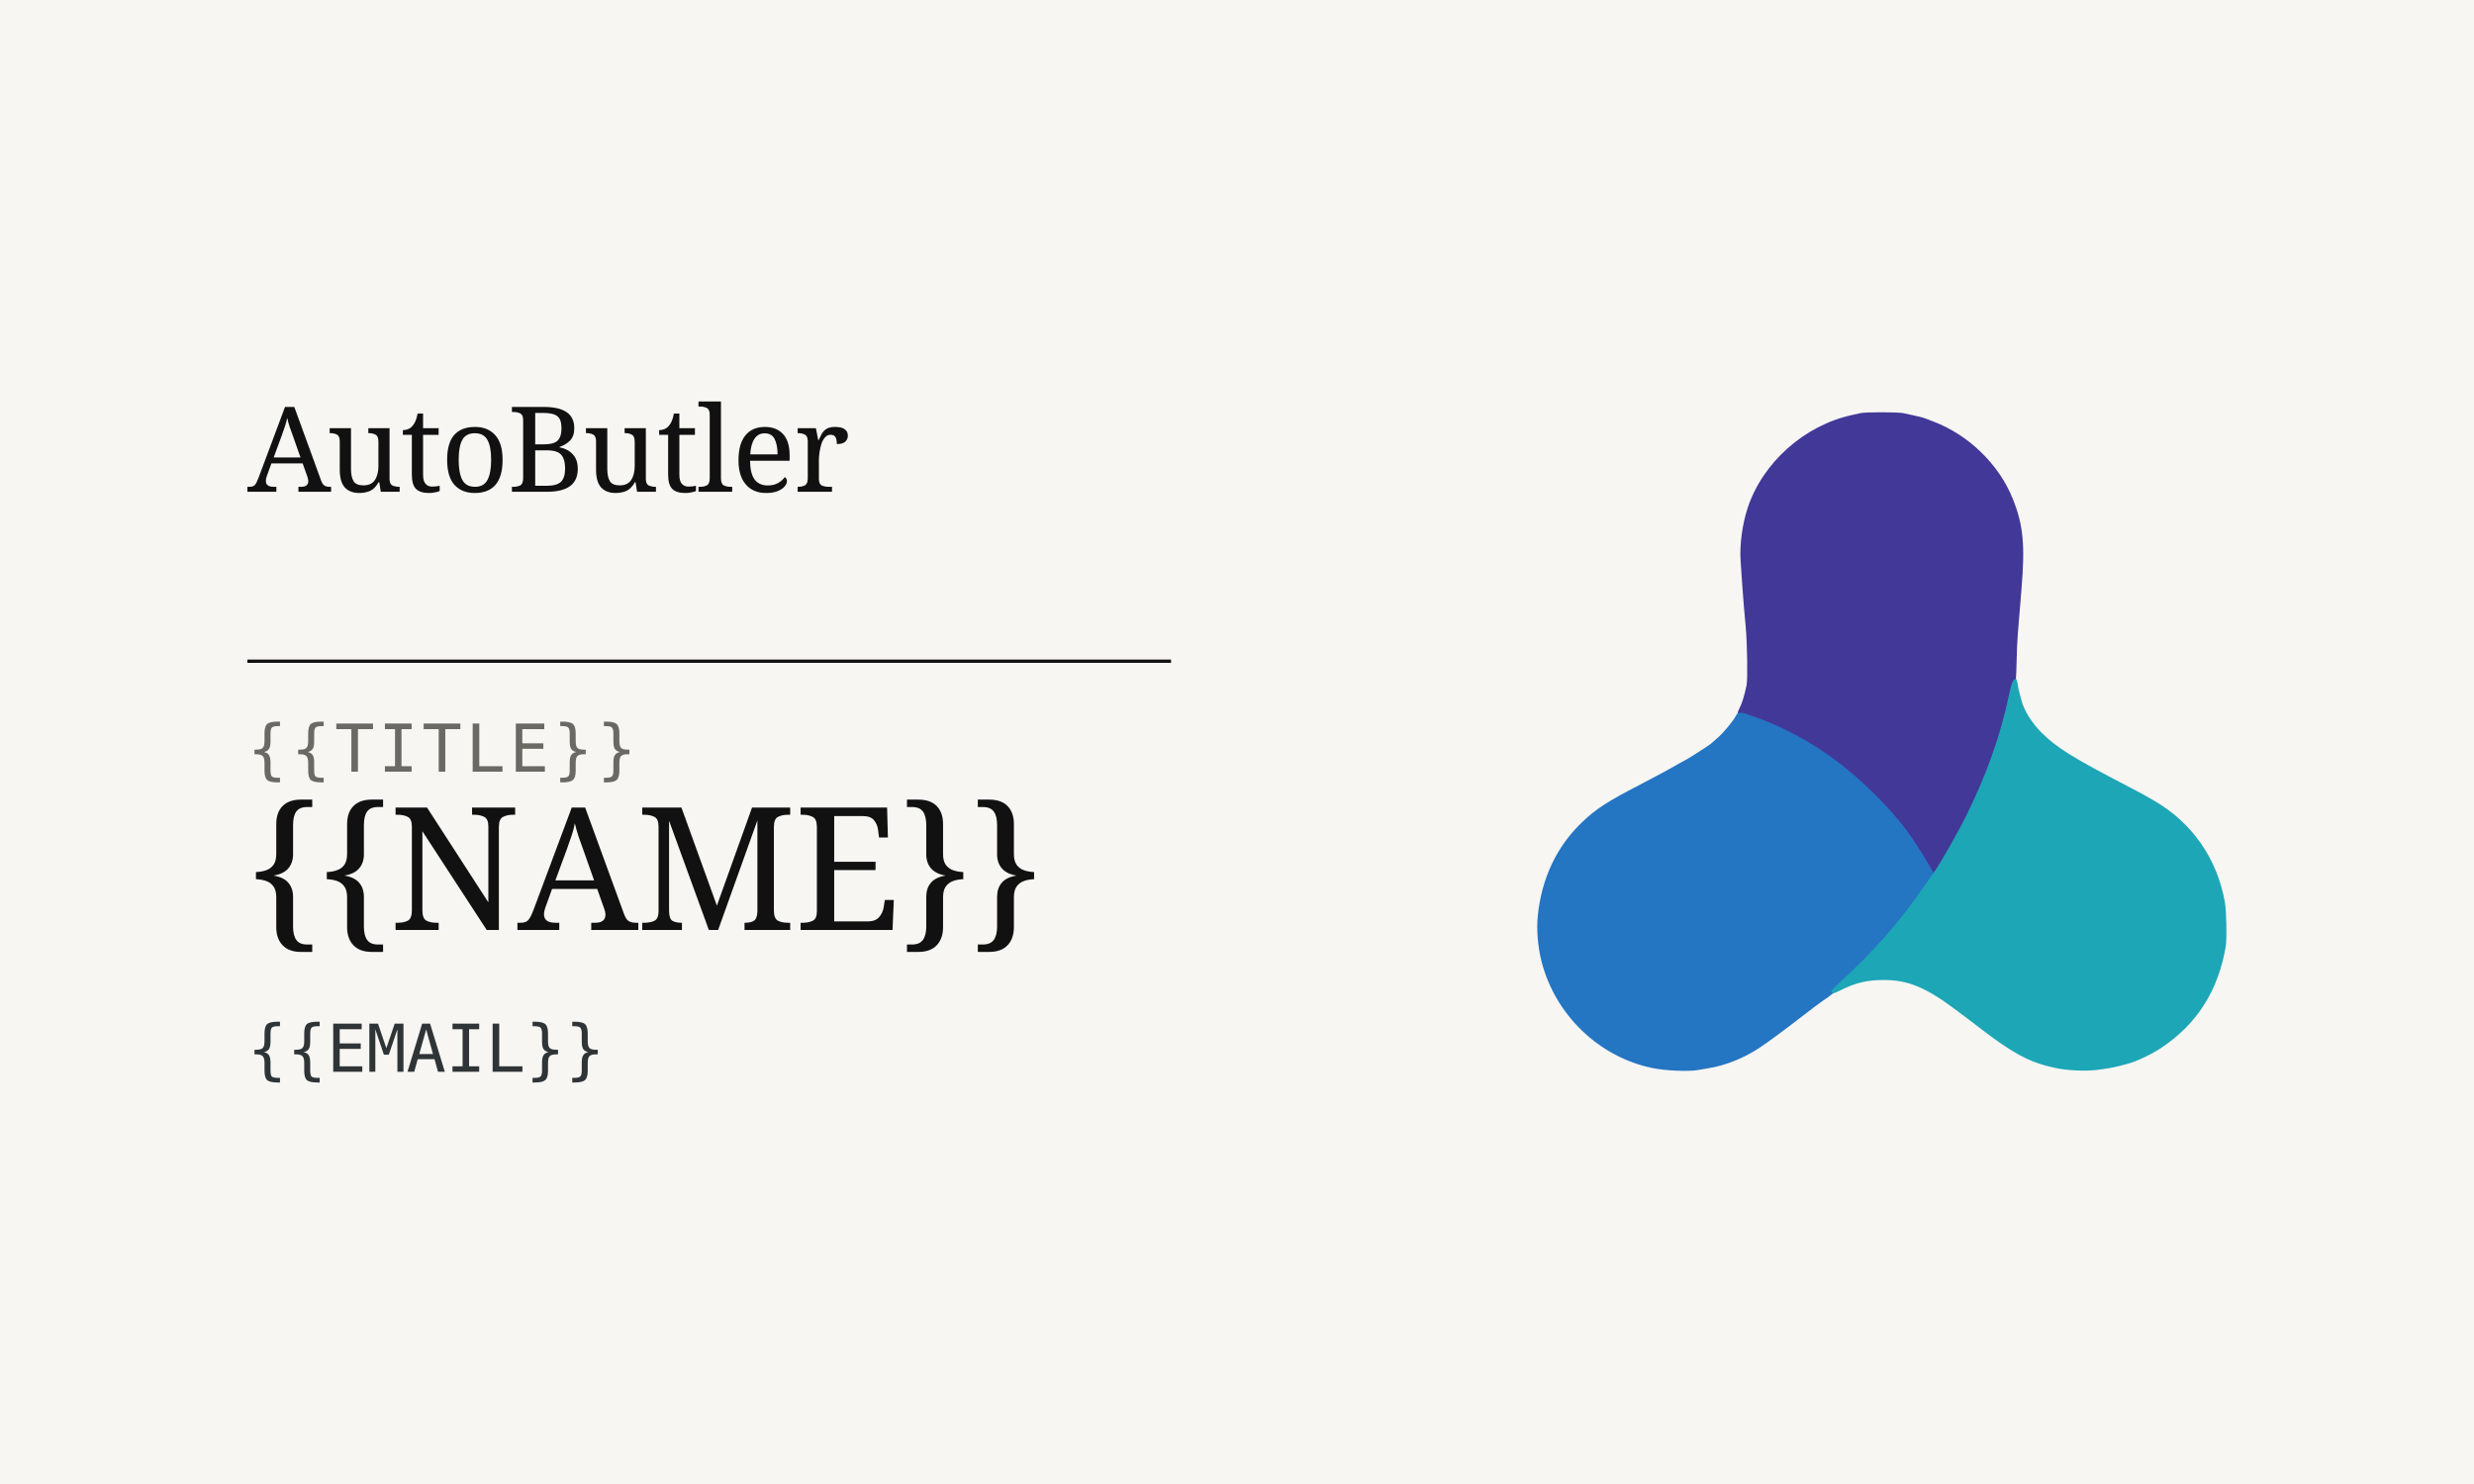
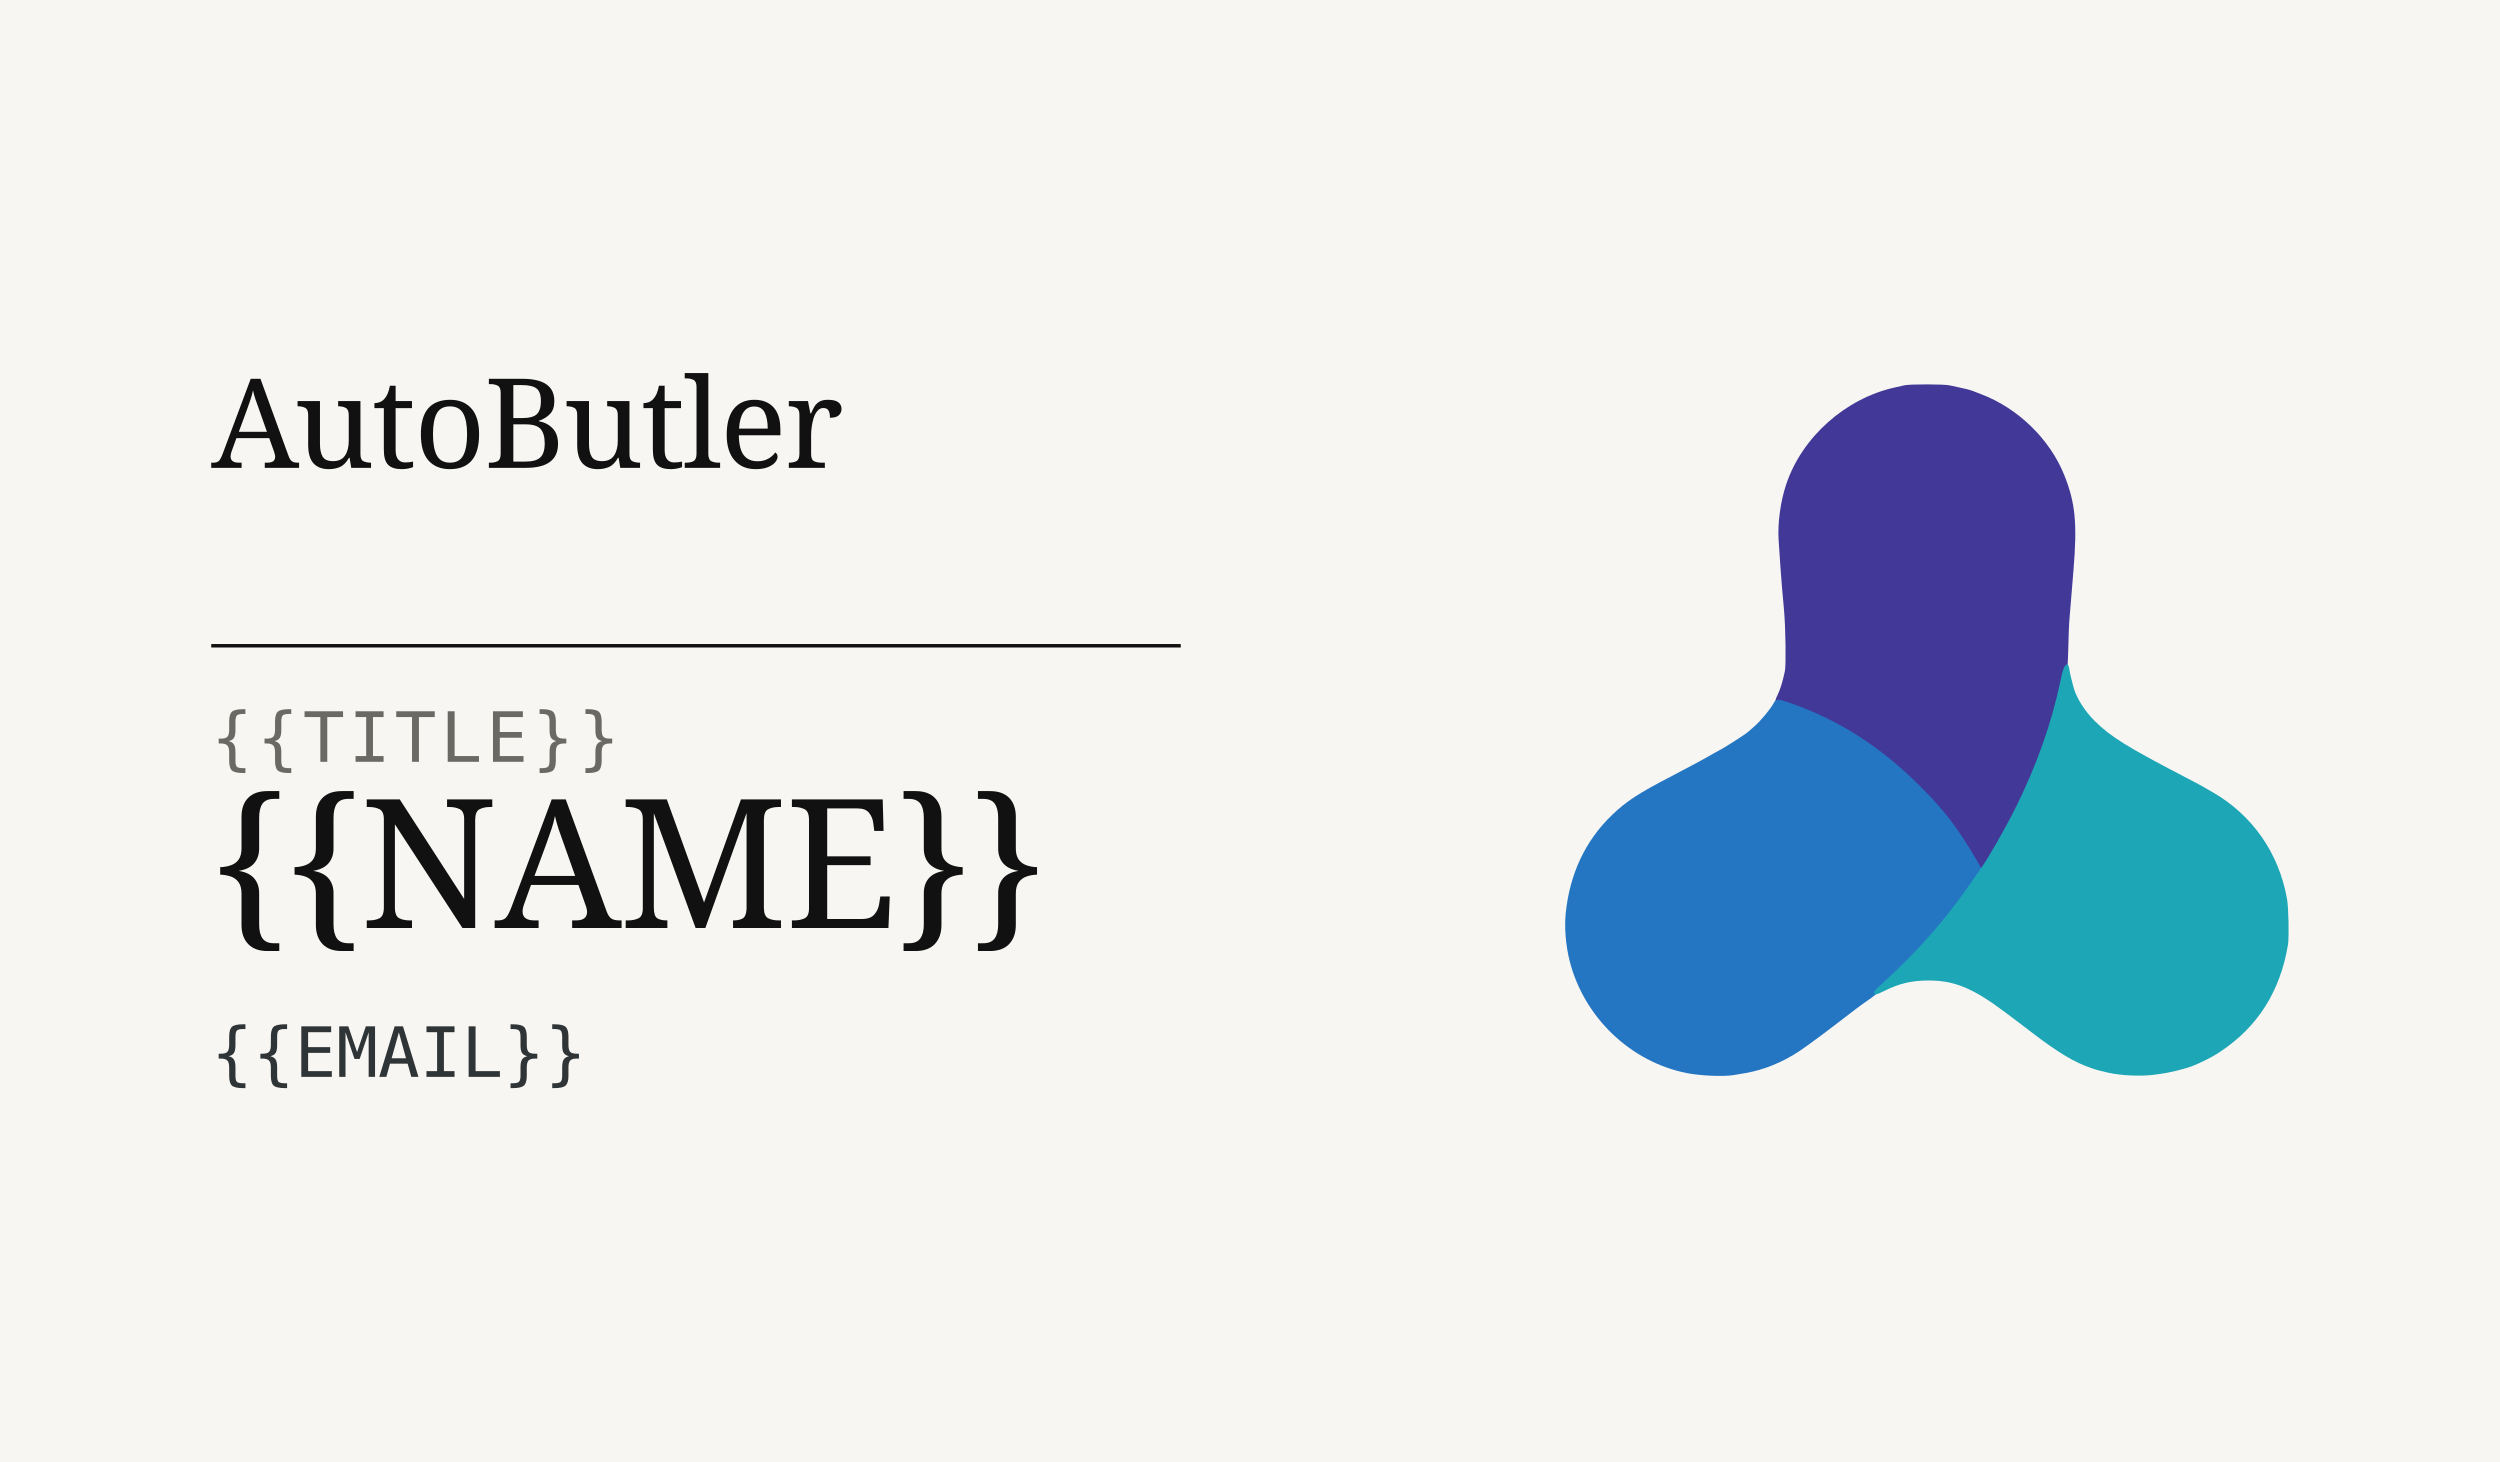
- <svg xmlns="http://www.w3.org/2000/svg" version="1.1" width="3.75in" height="2.25in" viewBox="0 0 375 225">
+ <svg xmlns="http://www.w3.org/2000/svg" version="1.1" width="3.61in" height="2.11in" viewBox="7 7 361 211">
  <rect id="background" width="375" height="225" fill="#f7f6f3" />
  <g id="content">
    <text x="37.5" y="74.56" font-family="'Newsreader 16pt', Newsreader, 'Iowan Old Style', Georgia, serif" font-size="18" font-weight="500" letter-spacing="-0.27" fill="#111111">AutoButler</text>
    <rect id="rule" x="37.5" y="100" width="140" height="0.5" fill="#111111" />
    <text x="37.5" y="117" font-family="'Geist Mono', 'SF Mono', ui-monospace, monospace" font-size="10" font-weight="400" letter-spacing="0.6" fill="#6a6964">{{TITLE}}</text>
    <text x="37.5" y="141" font-family="'Newsreader 16pt', Newsreader, 'Iowan Old Style', Georgia, serif" font-size="26" font-weight="400" letter-spacing="-0.39" fill="#111111">{{NAME}}</text>
    <text x="37.5" y="162.5" font-family="'Geist Mono', 'SF Mono', ui-monospace, monospace" font-size="10" font-weight="400" fill="#2f3437">{{EMAIL}}</text>
  </g>
  <g id="quark-mark" transform="translate(222.51 49.85) scale(0.13755)">
    <path id="purple" fill="#423898" d="M517.1 601.3C520.3 597.7 538.0 568.0 546.5 552.1C572.5 503.6 594.0 444.7 602.5 398.9C603.5 393.4 604.2 382.6 604.5 369.4C604.7 357.9 605.3 343.1 605.9 336.5C606.9 325.4 607.4 319.4 610.0 286.5C614.0 237.8 611.9 216.3 600.4 187.5C585.3 149.5 551.5 116.7 512.5 102.1C509.2 100.8 505.6 99.5 504.5 99.0C501.7 97.9 495.5 96.3 489.5 95.1C486.8 94.5 482.4 93.6 479.8 93.0C473.9 91.7 438.5 91.7 432.8 92.9C430.4 93.5 426.0 94.4 423.0 95.1C370.6 106.5 324.6 147.6 308.2 197.5C302.3 215.4 299.3 237.8 300.4 255.3C301.9 278.2 303.0 293.8 304.0 305.5C304.6 312.1 305.6 322.7 306.1 329.0C307.8 348.4 308.3 386.8 307.0 393.0C304.6 404.4 302.2 412.2 298.9 419.0C295.3 426.3 295.8 426.7 313.6 432.9C392.7 460.4 461.4 518.2 502.5 591.8C510.0 605.3 512.4 606.8 517.1 601.3Z" />
    <path id="blue" fill="#2475c2" d="M253.1 817.1C256.1 816.6 261.6 815.6 265.5 815.0C284.6 811.8 304.7 803.6 322.1 792.0C331.1 785.9 347.2 774.1 361.0 763.4C377.5 750.6 389.0 742.0 395.0 738.0C412.1 726.5 451.9 687.0 477.6 656.0C490.6 640.3 515.0 606.4 515.0 604.0C515.0 602.5 502.6 581.3 494.5 569.0C480.8 548.1 469.6 534.5 448.5 513.4C408.3 473.1 364.7 445.0 315.1 427.4C299.5 421.8 297.7 421.8 295.1 426.8C292.1 432.7 280.8 446.2 274.3 451.6C271.1 454.3 268.3 456.8 268.0 457.1C266.7 458.6 239.5 476.0 238.4 476.0C238.2 476.0 235.9 477.3 233.3 478.8C224.5 484.0 207.6 493.1 189.0 502.8C153.6 521.1 140.8 529.4 125.7 543.9C97.6 570.8 81.1 605.8 76.9 647.4C75.4 662.4 77.0 681.5 81.1 697.5C96.2 756.5 144.7 803.0 203.5 814.9C217.8 817.8 242.4 818.9 253.1 817.1Z" />
    <path id="teal" fill="#1da6b6" d="M692.5 817.0C702.9 815.8 711.2 814.3 719.0 812.3C722.0 811.5 725.9 810.5 727.5 810.0C736.5 807.7 753.7 799.5 764.0 792.6C803.4 766.4 826.9 729.4 835.1 680.5C836.4 672.7 835.8 641.1 834.1 632.0C825.5 583.8 797.8 544.2 756.0 520.1C744.0 513.1 741.2 511.6 727.5 504.5C666.7 472.9 648.9 461.9 632.4 445.5C621.5 434.7 612.7 420.7 609.9 409.5C609.5 407.9 608.5 404.0 607.7 401.0C606.9 398.0 605.9 393.4 605.6 390.8C605.1 387.9 604.4 386.0 603.6 386.0C600.7 386.0 598.9 390.2 596.0 404.5C587.0 447.6 571.3 491.9 549.4 536.0C538.3 558.3 520.2 590.0 512.1 601.1C510.4 603.5 506.6 608.9 503.8 613.0C475.4 654.2 448.3 685.1 409.5 720.7C400.4 729.0 399.6 730.0 401.1 731.4C402.5 732.9 403.3 732.7 410.6 729.1C427.3 720.8 440.0 717.8 458.1 717.8C485.1 717.8 504.7 726.0 538.0 751.0C552.6 761.9 557.8 765.9 566.0 772.2C593.1 793.0 611.1 803.9 628.5 809.7C633.9 811.6 637.2 812.5 646.5 814.6C659.2 817.5 679.0 818.5 692.5 817.0Z" />
  </g>
  <g id="guides" display="none" fill="none" stroke-width="0.5">
    <rect id="trim" x="12.5" y="12.5" width="350" height="200" stroke="#ff00ff" />
    <rect id="safe" x="25" y="25" width="325" height="175" stroke="#00ff00" stroke-dasharray="3 2" />
  </g>
</svg>
